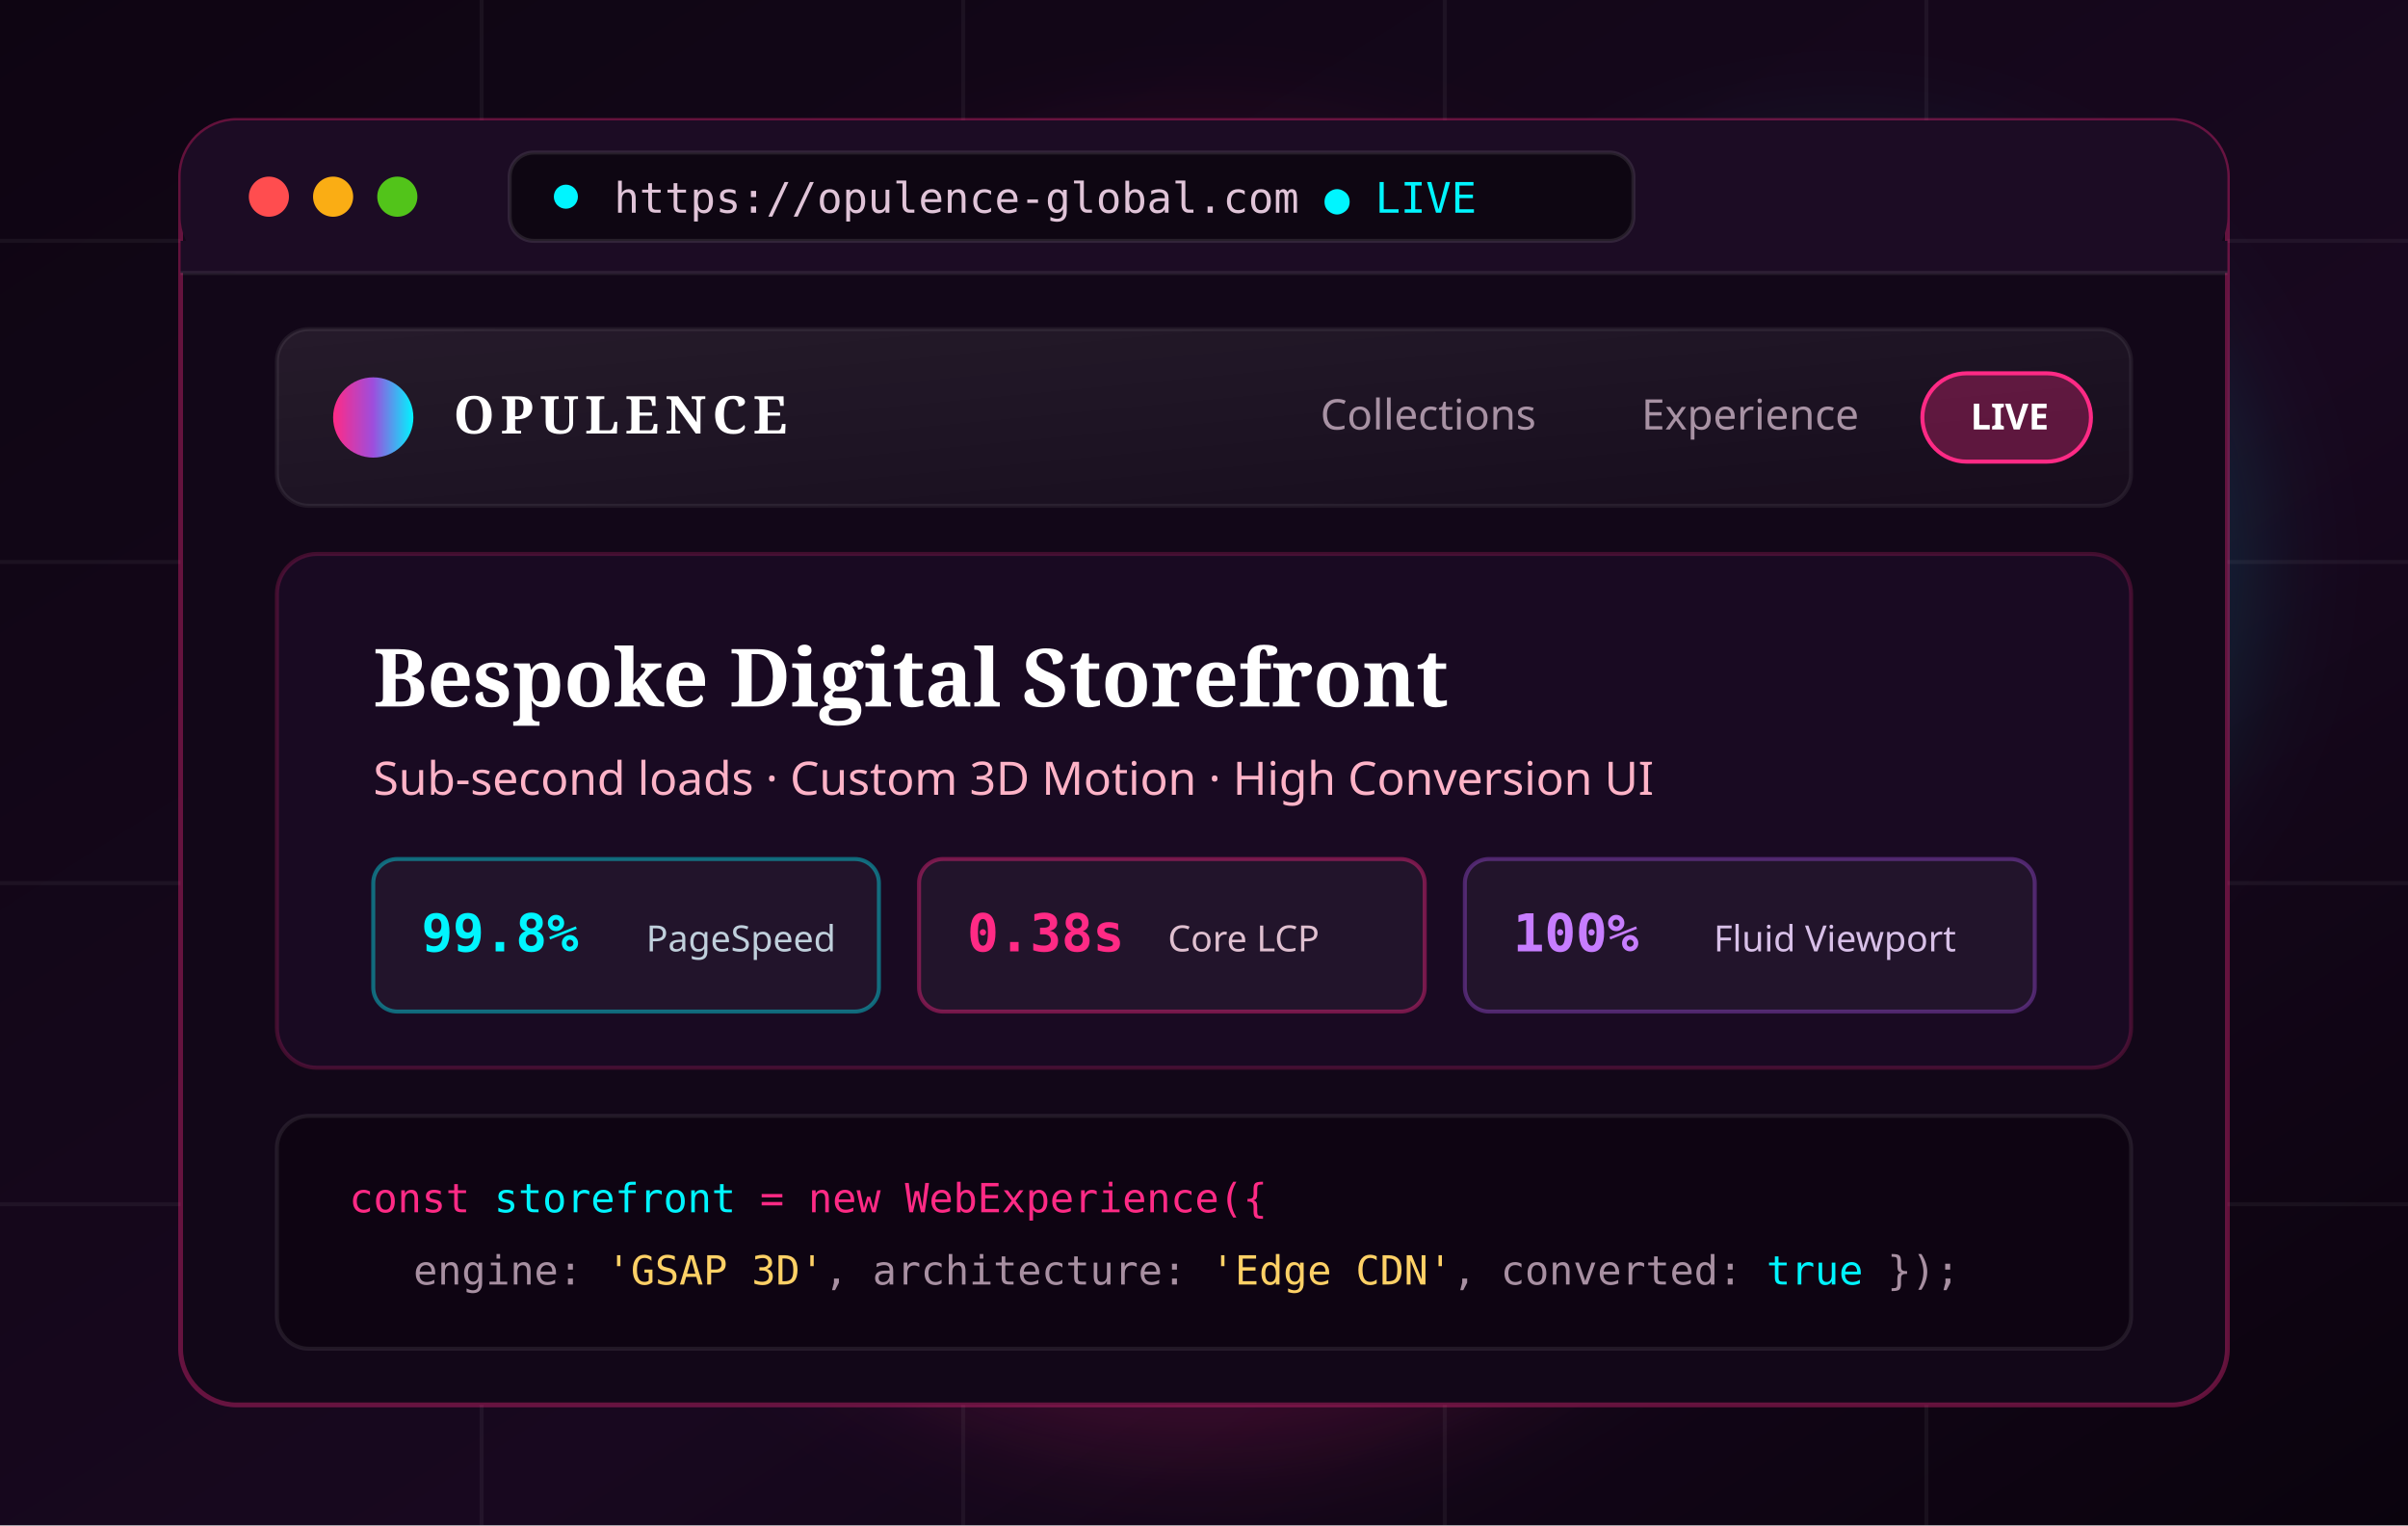
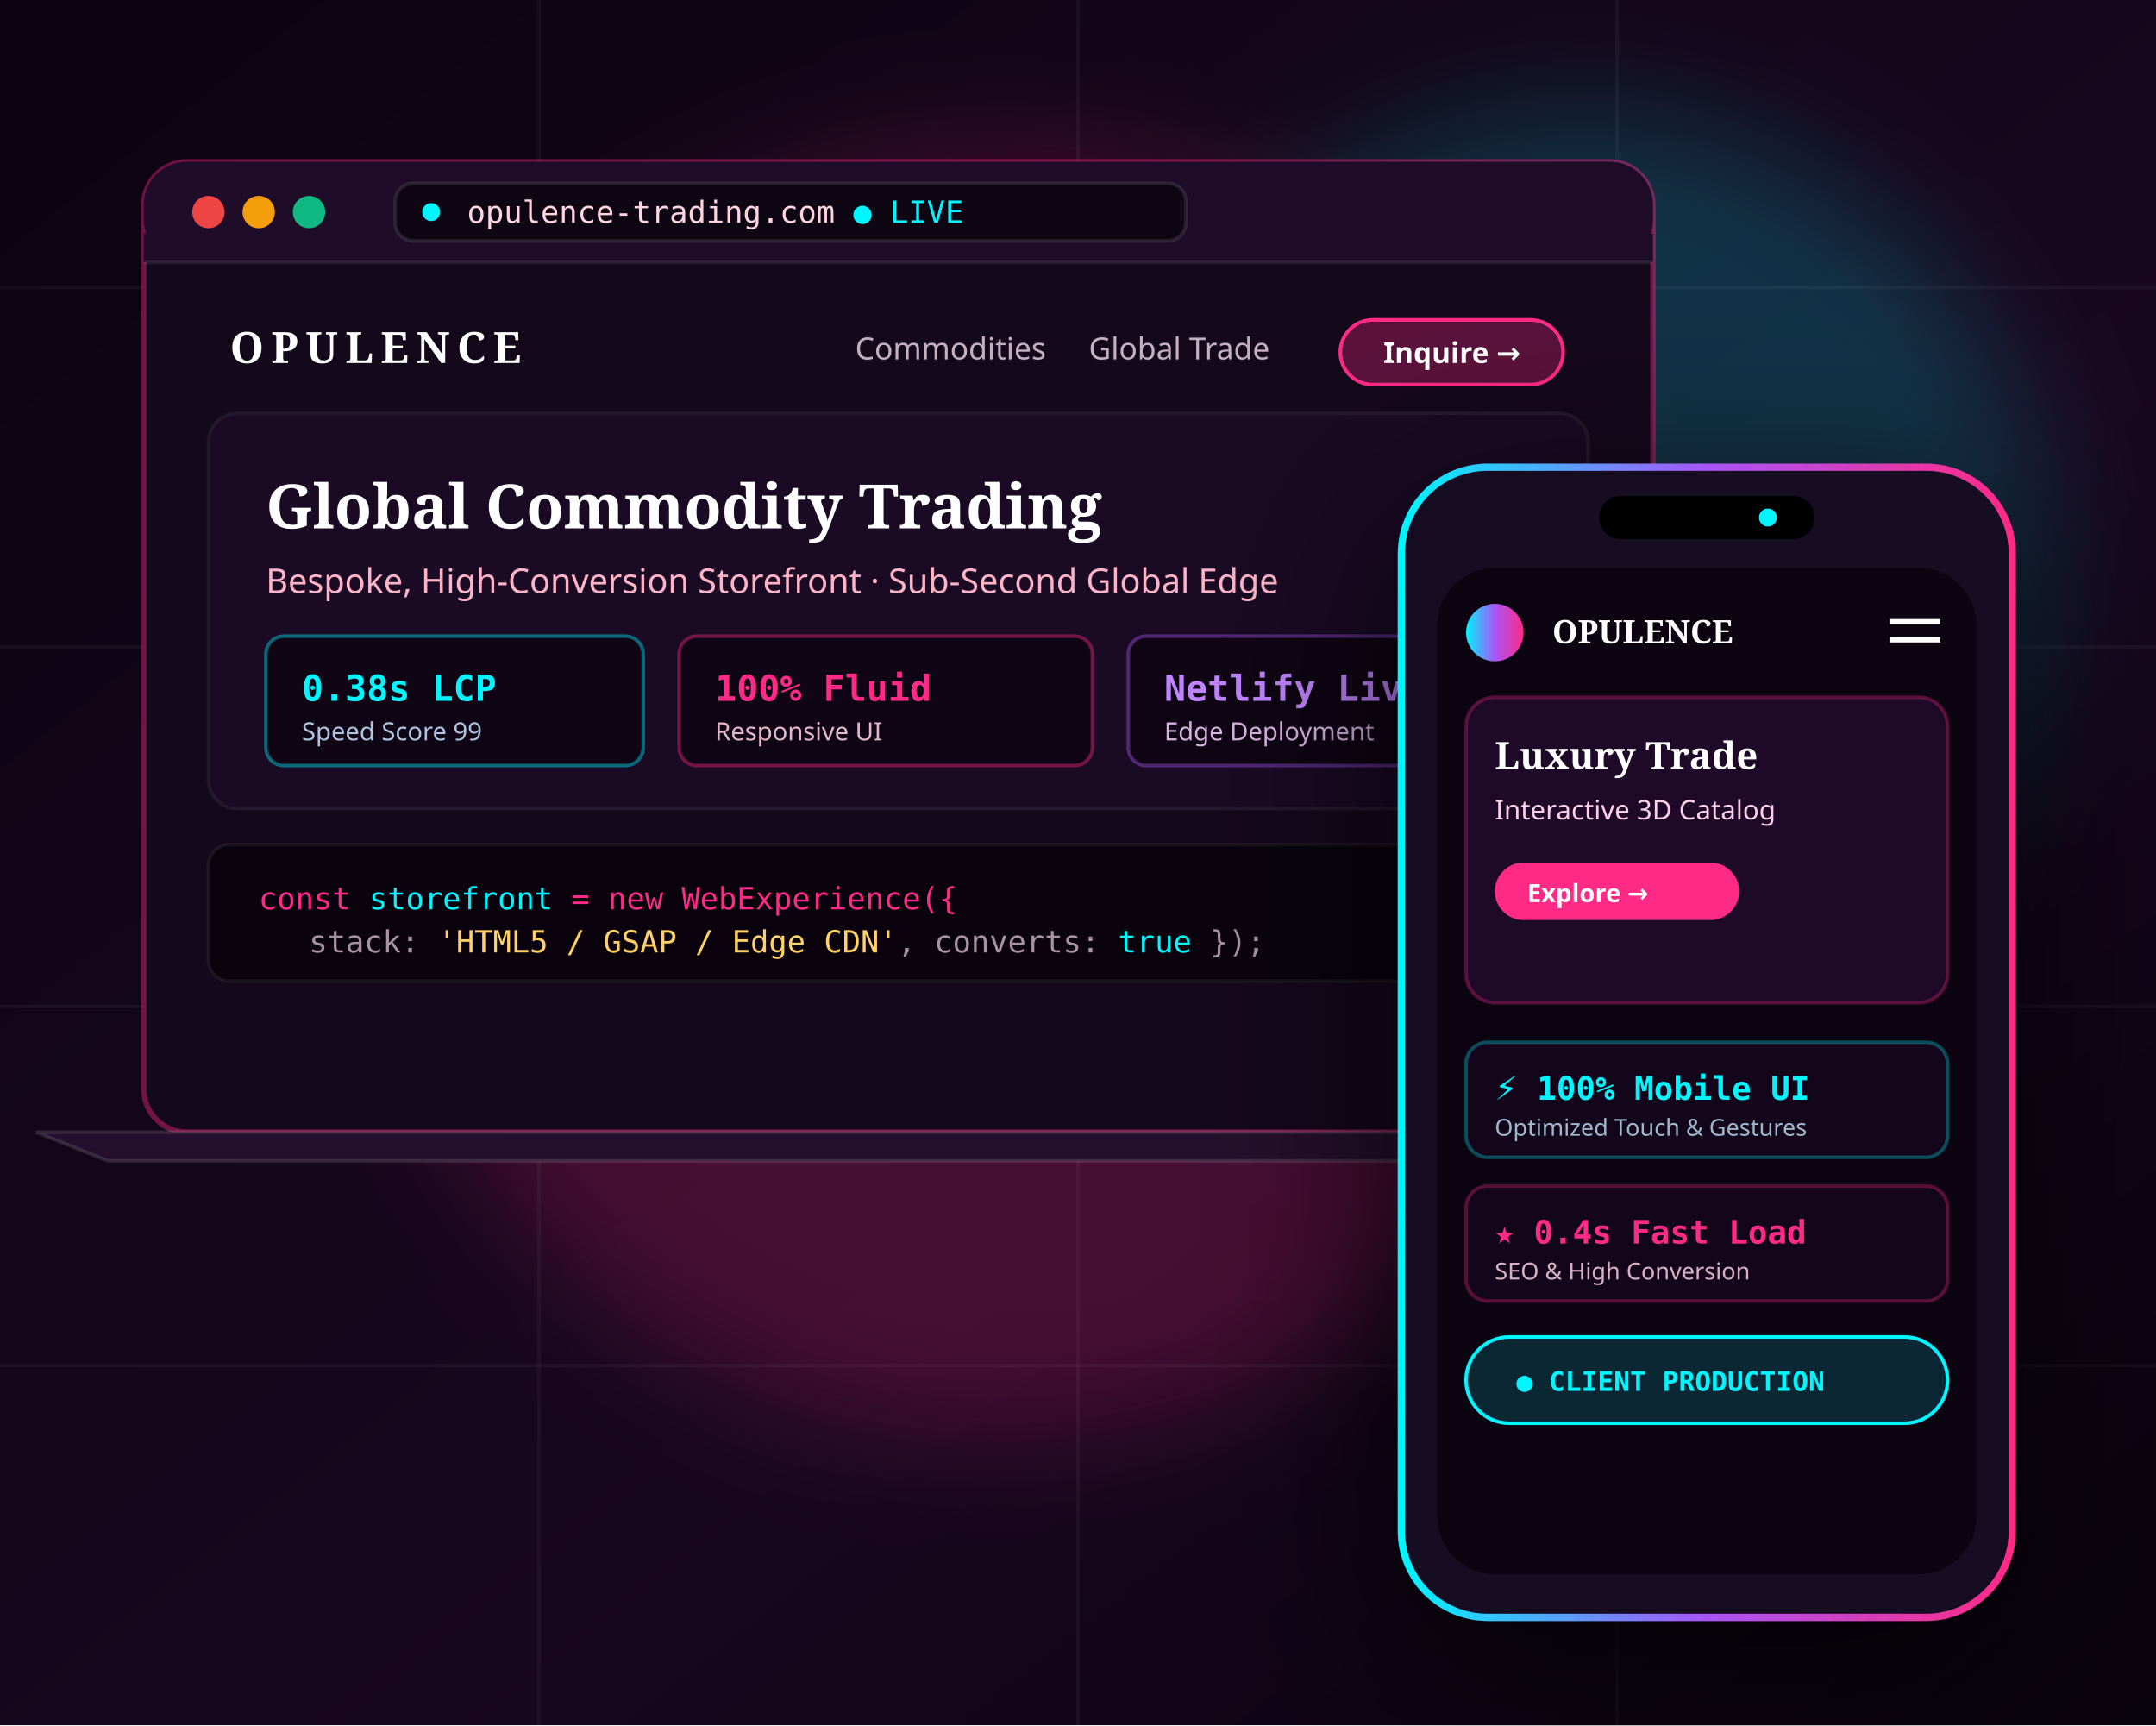
- <svg xmlns="http://www.w3.org/2000/svg" viewBox="0 0 600 380" width="100%" height="100%">
+ <svg xmlns="http://www.w3.org/2000/svg" viewBox="0 0 600 480" width="100%" height="100%">
  <defs>
-     <linearGradient id="web-bg" x1="0%" y1="0%" x2="100%" y2="100%">
-       <stop offset="0%" stop-color="#0e0512" />
-       <stop offset="60%" stop-color="#18081f" />
-       <stop offset="100%" stop-color="#0a030d" />
+     <linearGradient id="wd-bg" x1="0%" y1="0%" x2="100%" y2="100%">
+       <stop offset="0%" stop-color="#0c0410" />
+       <stop offset="60%" stop-color="#180720" />
+       <stop offset="100%" stop-color="#08020b" />
    </linearGradient>
-     <linearGradient id="web-glow" x1="0%" y1="0%" x2="100%" y2="0%">
-       <stop offset="0%" stop-color="#ff2a85" />
-       <stop offset="50%" stop-color="#9d4edd" />
-       <stop offset="100%" stop-color="#00f5ff" />
+     <linearGradient id="cyan-pink-grad" x1="0%" y1="0%" x2="100%" y2="0%">
+       <stop offset="0%" stop-color="#00f5ff" />
+       <stop offset="50%" stop-color="#a855f7" />
+       <stop offset="100%" stop-color="#ff2a85" />
    </linearGradient>
-     <linearGradient id="card-glass" x1="0%" y1="0%" x2="100%" y2="100%">
-       <stop offset="0%" stop-color="rgba(255,255,255,0.08)" />
-       <stop offset="100%" stop-color="rgba(255,255,255,0.02)" />
+     <linearGradient id="screen-glare" x1="0%" y1="0%" x2="100%" y2="100%">
+       <stop offset="0%" stop-color="rgba(255,255,255,0.14)" />
+       <stop offset="40%" stop-color="transparent" />
    </linearGradient>
-     <filter id="web-blur" x="-20%" y="-20%" width="140%" height="140%">
-       <feGaussianBlur stdDeviation="14" result="blur" />
+     <filter id="wd-glow" x="-20%" y="-20%" width="140%" height="140%">
+       <feGaussianBlur stdDeviation="16" result="blur" />
    </filter>
  </defs>
-   <rect width="600" height="380" fill="url(#web-bg)" />
-   <circle cx="300" cy="200" r="160" fill="#ff2a85" opacity="0.18" filter="url(#web-blur)" />
-   <circle cx="460" cy="140" r="100" fill="#00f5ff" opacity="0.14" filter="url(#web-blur)" />
-   <g stroke="rgba(255, 255, 255, 0.05)" stroke-width="1">
-     <line x1="0" y1="60" x2="600" y2="60" />
-     <line x1="0" y1="140" x2="600" y2="140" />
-     <line x1="0" y1="220" x2="600" y2="220" />
-     <line x1="0" y1="300" x2="600" y2="300" />
-     <line x1="120" y1="0" x2="120" y2="380" />
-     <line x1="240" y1="0" x2="240" y2="380" />
-     <line x1="360" y1="0" x2="360" y2="380" />
-     <line x1="480" y1="0" x2="480" y2="380" />
+   <rect width="600" height="480" fill="url(#wd-bg)" />
+   <circle cx="280" cy="220" r="180" fill="#ff2a85" opacity="0.2" filter="url(#wd-glow)" />
+   <circle cx="440" cy="160" r="130" fill="#00f5ff" opacity="0.18" filter="url(#wd-glow)" />
+   <g stroke="rgba(255,255,255,0.04)" stroke-width="1">
+     <line x1="0" y1="80" x2="600" y2="80" />
+     <line x1="0" y1="180" x2="600" y2="180" />
+     <line x1="0" y1="280" x2="600" y2="280" />
+     <line x1="0" y1="380" x2="600" y2="380" />
+     <line x1="150" y1="0" x2="150" y2="480" />
+     <line x1="300" y1="0" x2="300" y2="480" />
+     <line x1="450" y1="0" x2="450" y2="480" />
  </g>
-   <g transform="translate(45, 30)">
-     <rect width="510" height="320" rx="14" fill="#120718" stroke="rgba(255, 42, 133, 0.35)" stroke-width="1.2" />
-     <rect width="510" height="38" rx="14" fill="#1c0c24" />
-     <rect y="30" width="510" height="8" fill="#1c0c24" />
-     <line x1="0" y1="38" x2="510" y2="38" stroke="rgba(255,255,255,0.08)" stroke-width="1" />
-     <circle cx="22" cy="19" r="5" fill="#ff4d4f" />
-     <circle cx="38" cy="19" r="5" fill="#faad14" />
-     <circle cx="54" cy="19" r="5" fill="#52c41a" />
-     <rect x="82" y="8" width="280" height="22" rx="6" fill="rgba(0,0,0,0.5)" stroke="rgba(255,255,255,0.1)" stroke-width="1" />
-     <circle cx="96" cy="19" r="3" fill="#00f5ff" />
-     <text x="108" y="23" font-family="'JetBrains Mono', monospace" font-size="10.5" fill="#e0c4d8">https://opulence-global.com <tspan fill="#00f5ff">● LIVE</tspan>
+   <g transform="translate(40, 45)">
+     <rect width="420" height="270" rx="12" fill="#14081b" stroke="rgba(255, 42, 133, 0.4)" stroke-width="1.5" />
+     <rect width="420" height="28" rx="12" fill="#1e0c28" />
+     <rect y="20" width="420" height="8" fill="#1e0c28" />
+     <line x1="0" y1="28" x2="420" y2="28" stroke="rgba(255,255,255,0.08)" stroke-width="1" />
+     <circle cx="18" cy="14" r="4.5" fill="#ef4444" />
+     <circle cx="32" cy="14" r="4.5" fill="#f59e0b" />
+     <circle cx="46" cy="14" r="4.5" fill="#10b981" />
+     <rect x="70" y="6" width="220" height="16" rx="5" fill="rgba(0,0,0,0.5)" stroke="rgba(255,255,255,0.1)" stroke-width="1" />
+     <circle cx="80" cy="14" r="2.5" fill="#00f5ff" />
+     <text x="90" y="17" font-family="'JetBrains Mono', monospace" font-size="8.5" fill="#ffd5e0">opulence-trading.com <tspan fill="#00f5ff">● LIVE</tspan>
    </text>
-     <g transform="translate(24, 52)">
-       <rect width="462" height="44" rx="8" fill="url(#card-glass)" stroke="rgba(255,255,255,0.07)" stroke-width="1" />
-       <circle cx="24" cy="22" r="10" fill="url(#web-glow)" />
-       <text x="44" y="26" font-family="'Cinzel', 'Playfair Display', serif" font-size="13" font-weight="700" fill="#ffffff" letter-spacing="1.5">OPULENCE</text>
-       <text x="260" y="25" font-family="system-ui, sans-serif" font-size="10.5" fill="#a892a4">Collections</text>
-       <text x="340" y="25" font-family="system-ui, sans-serif" font-size="10.5" fill="#a892a4">Experience</text>
-       <rect x="410" y="11" width="42" height="22" rx="11" fill="rgba(255,42,133,0.3)" stroke="#ff2a85" stroke-width="1" />
-       <text x="422" y="25" font-family="system-ui, sans-serif" font-size="9" font-weight="600" fill="#fff">LIVE</text>
-     </g>
-     <g transform="translate(24, 108)">
-       <rect width="462" height="128" rx="10" fill="#190a22" stroke="rgba(255,42,133,0.2)" stroke-width="1" />
-       <text x="24" y="38" font-family="'Cinzel', 'Playfair Display', serif" font-size="20" font-weight="800" fill="#ffffff">Bespoke Digital Storefront</text>
-       <text x="24" y="60" font-family="system-ui, sans-serif" font-size="11.5" fill="#ffb3c7">Sub-second loads · Custom 3D Motion · High Conversion UI</text>
-       <g transform="translate(24, 76)">
-         <rect width="126" height="38" rx="6" fill="rgba(255,255,255,0.04)" stroke="rgba(0, 245, 255, 0.4)" stroke-width="1" />
-         <text x="12" y="23" font-family="'JetBrains Mono', monospace" font-size="13" font-weight="700" fill="#00f5ff">99.8%</text>
-         <text x="68" y="23" font-family="system-ui, sans-serif" font-size="9" fill="#c0d0dc">PageSpeed</text>
+     <g transform="translate(18, 40)">
+       <text x="6" y="16" font-family="'Cinzel', serif" font-size="12" font-weight="700" fill="#ffffff" letter-spacing="2">OPULENCE</text>
+       <text x="180" y="15" font-family="system-ui, sans-serif" font-size="8.5" fill="#c4b0c0">Commodities</text>
+       <text x="245" y="15" font-family="system-ui, sans-serif" font-size="8.5" fill="#c4b0c0">Global Trade</text>
+       <rect x="315" y="4" width="62" height="18" rx="9" fill="rgba(255,42,133,0.3)" stroke="#ff2a85" stroke-width="1" />
+       <text x="327" y="16" font-family="system-ui, sans-serif" font-size="8" font-weight="600" fill="#fff">Inquire →</text>
+       <g transform="translate(0, 30)">
+         <rect width="384" height="110" rx="8" fill="#1a0a24" stroke="rgba(255,255,255,0.06)" stroke-width="1" />
+         <text x="16" y="32" font-family="'Cinzel', serif" font-size="17" font-weight="800" fill="#ffffff">Global Commodity Trading</text>
+         <text x="16" y="50" font-family="system-ui, sans-serif" font-size="9.5" fill="#ffb3c7">Bespoke, High-Conversion Storefront · Sub-Second Global Edge</text>
+         <g transform="translate(16, 62)">
+           <rect width="105" height="36" rx="5" fill="#0f0514" stroke="rgba(0, 245, 255, 0.4)" stroke-width="1" />
+           <text x="10" y="18" font-family="'JetBrains Mono', monospace" font-size="10" font-weight="700" fill="#00f5ff">0.38s LCP</text>
+           <text x="10" y="29" font-family="system-ui, sans-serif" font-size="7" fill="#b0c4de">Speed Score 99</text>
+           <rect x="115" y="0" width="115" height="36" rx="5" fill="#0f0514" stroke="rgba(255, 42, 133, 0.4)" stroke-width="1" />
+           <text x="125" y="18" font-family="'JetBrains Mono', monospace" font-size="10" font-weight="700" fill="#ff2a85">100% Fluid</text>
+           <text x="125" y="29" font-family="system-ui, sans-serif" font-size="7" fill="#e2b8cb">Responsive UI</text>
+           <rect x="240" y="0" width="112" height="36" rx="5" fill="#0f0514" stroke="rgba(168, 85, 247, 0.4)" stroke-width="1" />
+           <text x="250" y="18" font-family="'JetBrains Mono', monospace" font-size="10" font-weight="700" fill="#c084fc">Netlify Live</text>
+           <text x="250" y="29" font-family="system-ui, sans-serif" font-size="7" fill="#d8b4e2">Edge Deployment</text>
+         </g>
      </g>
-       <g transform="translate(160, 76)">
-         <rect width="126" height="38" rx="6" fill="rgba(255,255,255,0.04)" stroke="rgba(255, 42, 133, 0.4)" stroke-width="1" />
-         <text x="12" y="23" font-family="'JetBrains Mono', monospace" font-size="13" font-weight="700" fill="#ff2a85">0.38s</text>
-         <text x="62" y="23" font-family="system-ui, sans-serif" font-size="9" fill="#e0c0d0">Core LCP</text>
-       </g>
-       <g transform="translate(296, 76)">
-         <rect width="142" height="38" rx="6" fill="rgba(255,255,255,0.04)" stroke="rgba(157, 78, 221, 0.4)" stroke-width="1" />
-         <text x="12" y="23" font-family="'JetBrains Mono', monospace" font-size="13" font-weight="700" fill="#c77dff">100%</text>
-         <text x="62" y="23" font-family="system-ui, sans-serif" font-size="9" fill="#d8c0e8">Fluid Viewport</text>
+       <g transform="translate(0, 150)">
+         <rect width="384" height="38" rx="6" fill="#0a030d" stroke="rgba(255,255,255,0.06)" stroke-width="1" />
+         <text x="14" y="18" font-family="'JetBrains Mono', monospace" font-size="8.5" fill="#ff2a85">const <tspan fill="#00f5ff">storefront</tspan> = new WebExperience({</text>
+         <text x="28" y="30" font-family="'JetBrains Mono', monospace" font-size="8.5" fill="#a892a4">stack: <tspan fill="#ffd166">'HTML5 / GSAP / Edge CDN'</tspan>, converts: <tspan fill="#00f5ff">true</tspan> });</text>
      </g>
    </g>
-     <g transform="translate(24, 248)">
-       <rect width="462" height="58" rx="8" fill="#0e0412" stroke="rgba(255,255,255,0.08)" stroke-width="1" />
-       <text x="18" y="24" font-family="'JetBrains Mono', monospace" font-size="10" fill="#ff2a85">const <tspan fill="#00f5ff">storefront</tspan> = new WebExperience({</text>
-       <text x="34" y="42" font-family="'JetBrains Mono', monospace" font-size="10" fill="#a890a2">engine: <tspan fill="#ffd166">'GSAP 3D'</tspan>, architecture: <tspan fill="#ffd166">'Edge CDN'</tspan>, converted: <tspan fill="#00f5ff">true</tspan> });</text>
+     <path d="M -30,270 L 450,270 L 430,278 L -10,278 Z" fill="#24102c" stroke="rgba(255,255,255,0.12)" stroke-width="1" />
+   </g>
+   <g transform="translate(390, 130)">
+     <rect width="170" height="320" rx="24" fill="#180720" stroke="url(#cyan-pink-grad)" stroke-width="2" filter="drop-shadow(0 15px 25px rgba(0,0,0,0.8))" />
+     <rect x="55" y="8" width="60" height="12" rx="6" fill="#000000" />
+     <circle cx="102" cy="14" r="2.5" fill="#00f5ff" />
+     <g transform="translate(10, 28)">
+       <rect width="150" height="280" rx="16" fill="#0d0411" />
+       <circle cx="16" cy="18" r="8" fill="url(#cyan-pink-grad)" />
+       <text x="32" y="21" font-family="'Cinzel', serif" font-size="9" font-weight="700" fill="#fff">OPULENCE</text>
+       <line x1="126" y1="15" x2="140" y2="15" stroke="#fff" stroke-width="1.5" />
+       <line x1="126" y1="20" x2="140" y2="20" stroke="#fff" stroke-width="1.5" />
+       <rect x="8" y="36" width="134" height="85" rx="8" fill="#1f0928" stroke="rgba(255,42,133,0.3)" />
+       <text x="16" y="56" font-family="'Cinzel', serif" font-size="10.5" font-weight="700" fill="#fff">Luxury Trade</text>
+       <text x="16" y="70" font-family="system-ui, sans-serif" font-size="7.5" fill="#fbcfe8">Interactive 3D Catalog</text>
+       <rect x="16" y="82" width="68" height="16" rx="8" fill="#ff2a85" />
+       <text x="25" y="93" font-family="system-ui, sans-serif" font-size="7" font-weight="700" fill="#fff">Explore →</text>
+       <rect x="8" y="132" width="134" height="32" rx="6" fill="#14061a" stroke="rgba(0, 245, 255, 0.3)" />
+       <text x="16" y="148" font-family="'JetBrains Mono', monospace" font-size="9" font-weight="700" fill="#00f5ff">⚡ 100% Mobile UI</text>
+       <text x="16" y="158" font-family="system-ui, sans-serif" font-size="6.5" fill="#a0b8cc">Optimized Touch &amp; Gestures</text>
+       <rect x="8" y="172" width="134" height="32" rx="6" fill="#14061a" stroke="rgba(255, 42, 133, 0.3)" />
+       <text x="16" y="188" font-family="'JetBrains Mono', monospace" font-size="9" font-weight="700" fill="#ff2a85">★ 0.4s Fast Load</text>
+       <text x="16" y="198" font-family="system-ui, sans-serif" font-size="6.5" fill="#d8b2c4">SEO &amp; High Conversion</text>
+       <rect x="8" y="214" width="134" height="24" rx="12" fill="rgba(0, 245, 255, 0.15)" stroke="#00f5ff" stroke-width="1" />
+       <text x="22" y="229" font-family="'JetBrains Mono', monospace" font-size="7.5" font-weight="700" fill="#00f5ff">● CLIENT PRODUCTION</text>
    </g>
  </g>
</svg>
